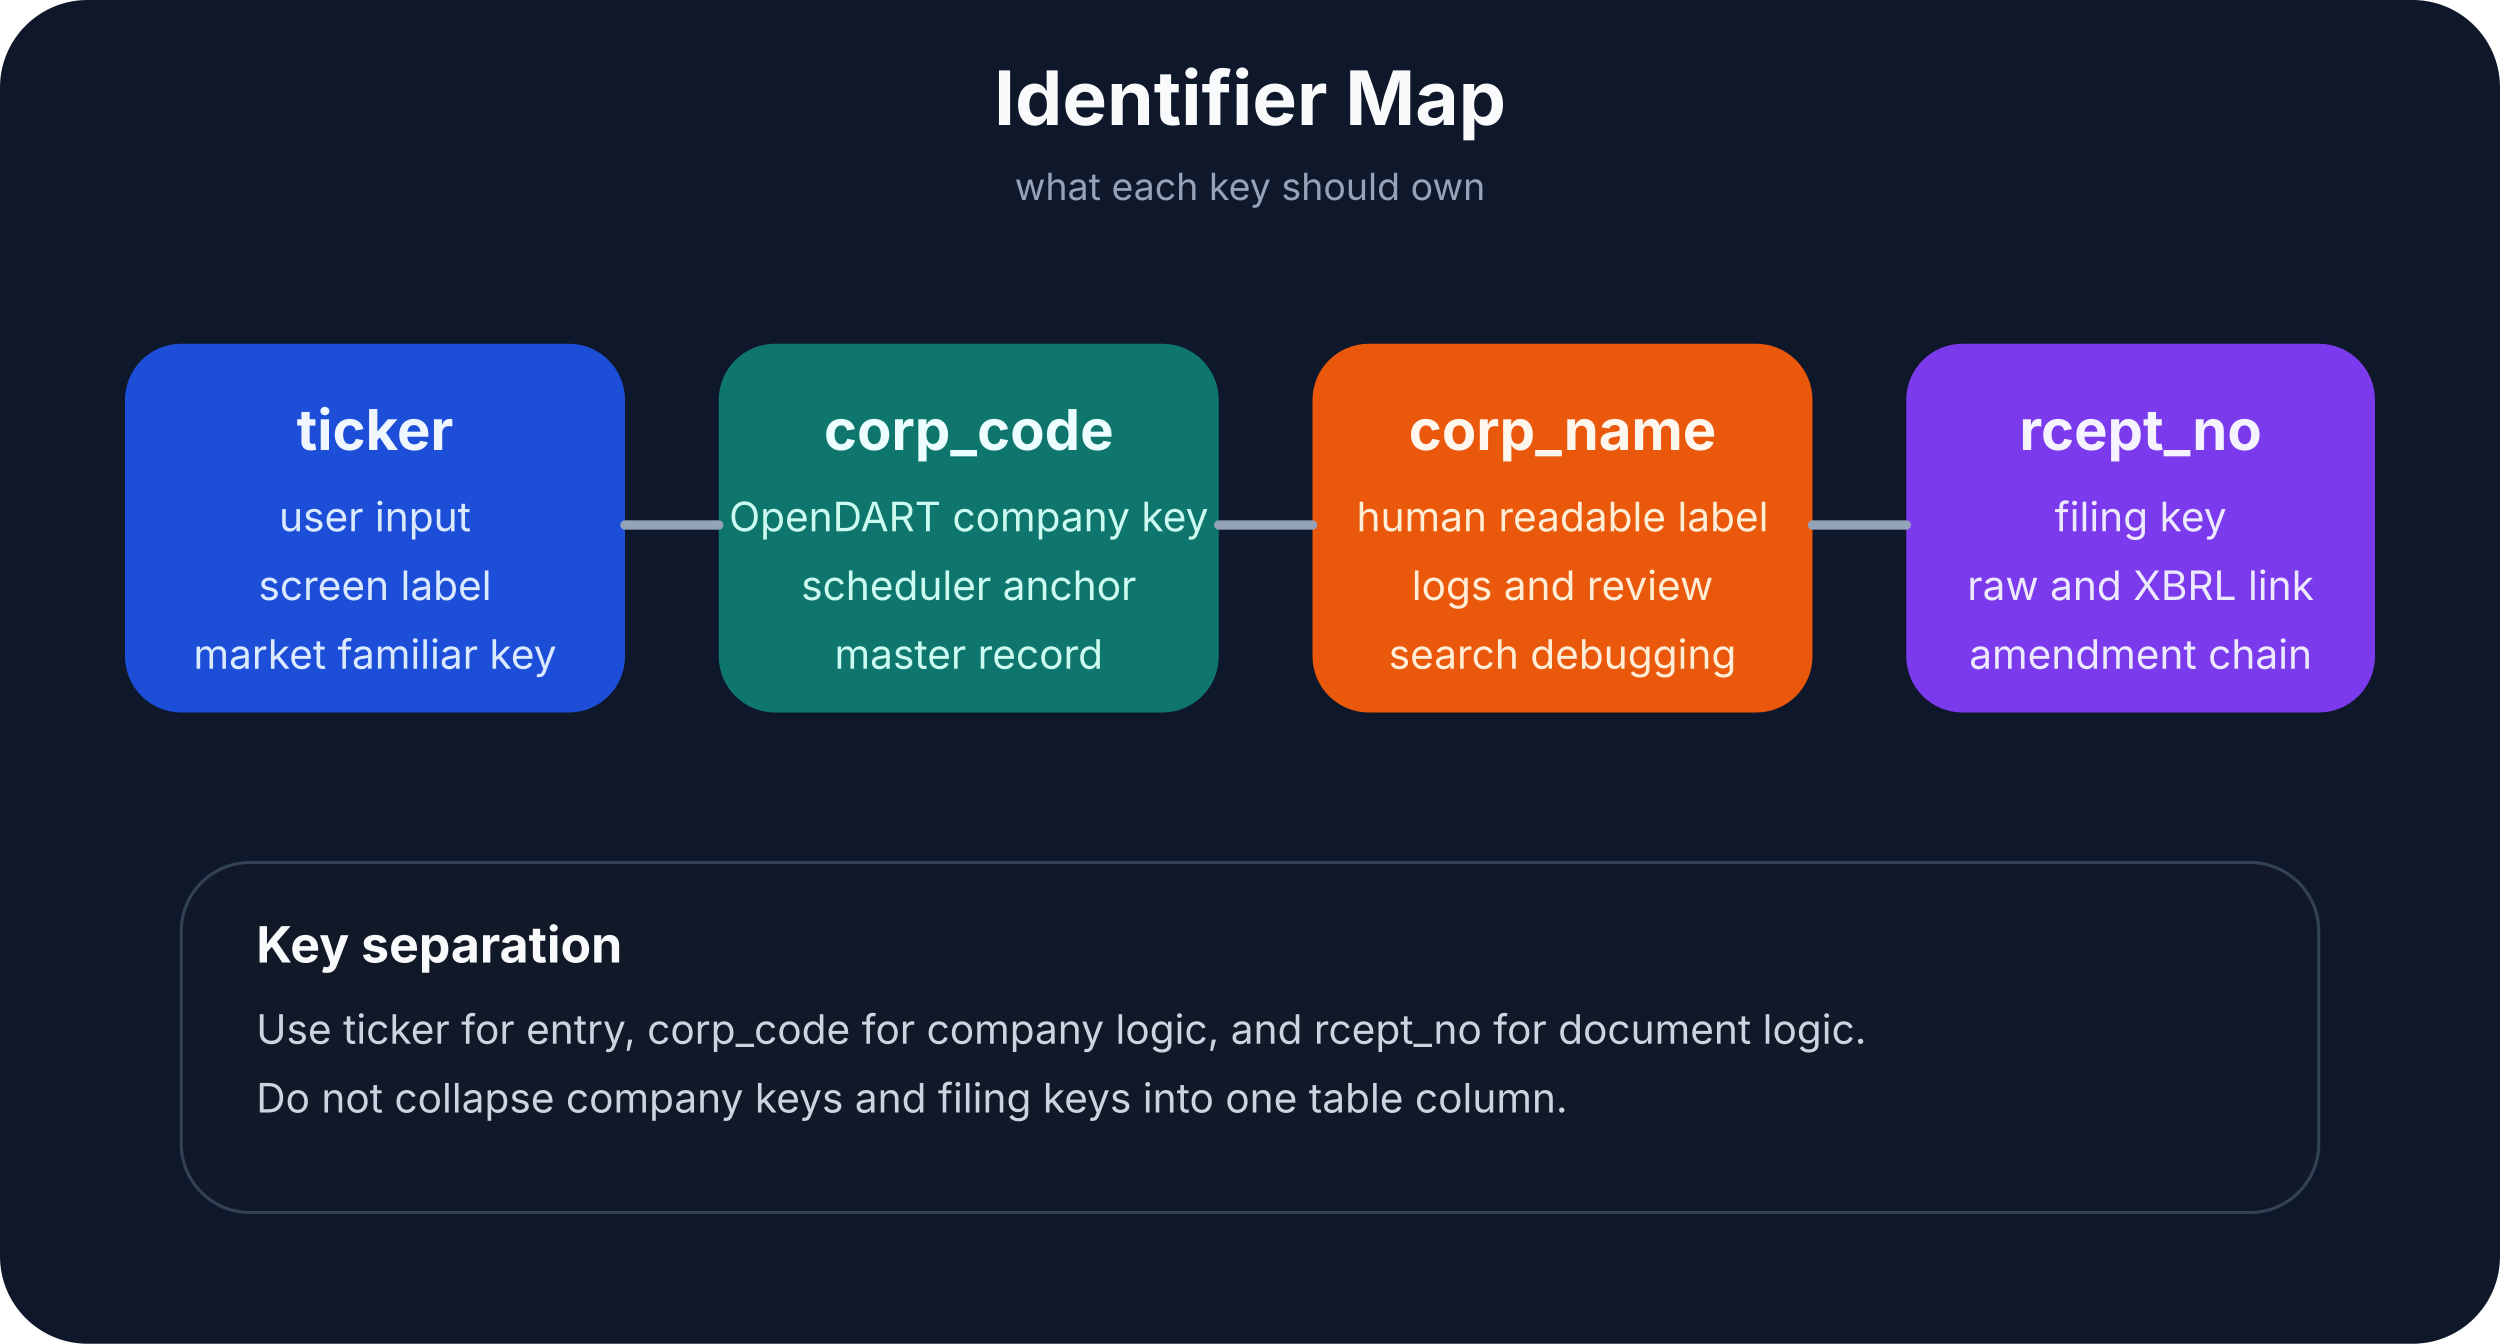
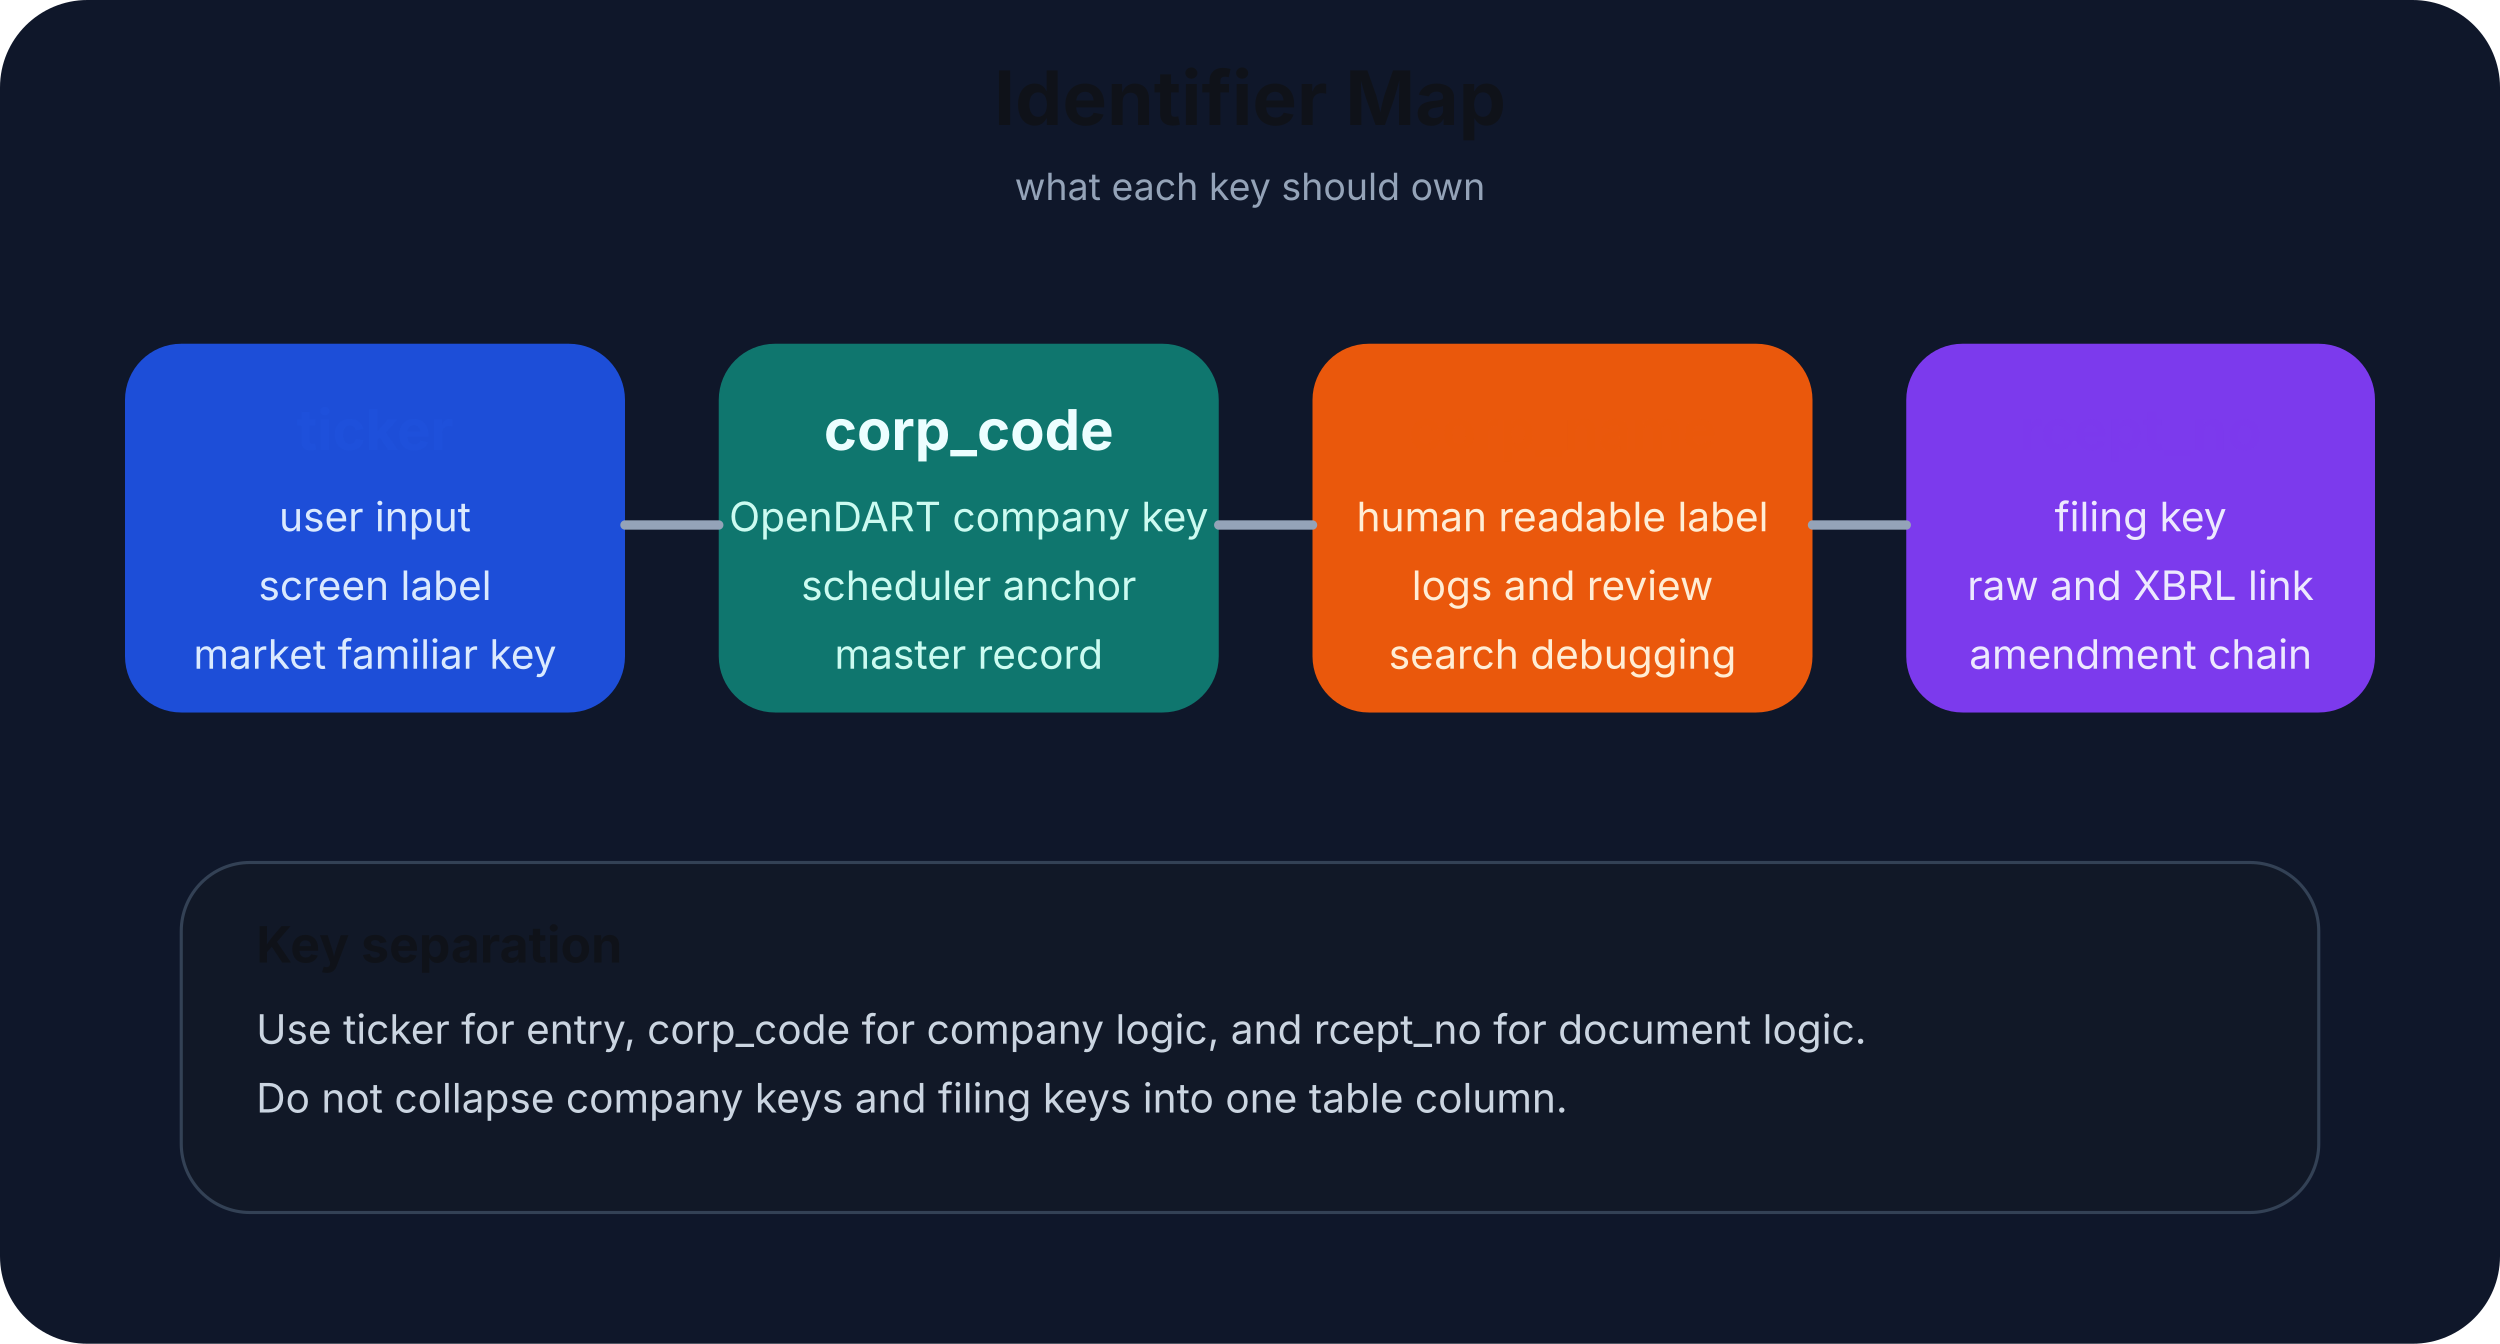
<svg xmlns="http://www.w3.org/2000/svg" width="800" height="430" viewBox="0 0 800 430" fill="none">
  <rect width="800" height="430" rx="28" fill="#0f172a" />
-   <text x="400" y="40" text-anchor="middle" fill="#f8fafc" font-family="Inter, system-ui, sans-serif" font-size="24" font-weight="700">Identifier Map</text>
+   <text x="400" y="40" text-anchor="middle" fill="#0f1219" font-family="Inter, system-ui, sans-serif" font-size="24" font-weight="700">Identifier Map</text>
  <text x="400" y="64" text-anchor="middle" fill="#94a3b8" font-family="Inter, system-ui, sans-serif" font-size="12">what each key should own</text>
  <rect x="40" y="110" width="160" height="118" rx="18" fill="#1d4ed8" />
-   <text x="120" y="144" text-anchor="middle" fill="#eff6ff" font-family="Inter, system-ui, sans-serif" font-size="18" font-weight="700">ticker</text>
+   <text x="120" y="144" text-anchor="middle" fill="rgba(37,99,235,0.15)" font-family="Inter, system-ui, sans-serif" font-size="18" font-weight="700">ticker</text>
  <text x="120" y="170" text-anchor="middle" fill="#dbeafe" font-family="Inter, system-ui, sans-serif" font-size="13">user input</text>
  <text x="120" y="192" text-anchor="middle" fill="#dbeafe" font-family="Inter, system-ui, sans-serif" font-size="13">screen label</text>
  <text x="120" y="214" text-anchor="middle" fill="#dbeafe" font-family="Inter, system-ui, sans-serif" font-size="13">market familiar key</text>
  <rect x="230" y="110" width="160" height="118" rx="18" fill="#0f766e" />
  <text x="310" y="144" text-anchor="middle" fill="#ecfeff" font-family="Inter, system-ui, sans-serif" font-size="18" font-weight="700">corp_code</text>
  <text x="310" y="170" text-anchor="middle" fill="#ccfbf1" font-family="Inter, system-ui, sans-serif" font-size="13">OpenDART company key</text>
  <text x="310" y="192" text-anchor="middle" fill="#ccfbf1" font-family="Inter, system-ui, sans-serif" font-size="13">scheduler anchor</text>
  <text x="310" y="214" text-anchor="middle" fill="#ccfbf1" font-family="Inter, system-ui, sans-serif" font-size="13">master record</text>
  <rect x="420" y="110" width="160" height="118" rx="18" fill="#ea580c" />
-   <text x="500" y="144" text-anchor="middle" fill="#fff7ed" font-family="Inter, system-ui, sans-serif" font-size="18" font-weight="700">corp_name</text>
+   <text x="500" y="144" text-anchor="middle" fill="rgba(234,88,12,0.15)" font-family="Inter, system-ui, sans-serif" font-size="18" font-weight="700">corp_name</text>
  <text x="500" y="170" text-anchor="middle" fill="#ffedd5" font-family="Inter, system-ui, sans-serif" font-size="13">human readable label</text>
  <text x="500" y="192" text-anchor="middle" fill="#ffedd5" font-family="Inter, system-ui, sans-serif" font-size="13">logs and review</text>
  <text x="500" y="214" text-anchor="middle" fill="#ffedd5" font-family="Inter, system-ui, sans-serif" font-size="13">search debugging</text>
  <rect x="610" y="110" width="150" height="118" rx="18" fill="#7c3aed" />
-   <text x="685" y="144" text-anchor="middle" fill="#f5f3ff" font-family="Inter, system-ui, sans-serif" font-size="18" font-weight="700">rcept_no</text>
+   <text x="685" y="144" text-anchor="middle" fill="rgba(124,58,237,0.15)" font-family="Inter, system-ui, sans-serif" font-size="18" font-weight="700">rcept_no</text>
  <text x="685" y="170" text-anchor="middle" fill="#ede9fe" font-family="Inter, system-ui, sans-serif" font-size="13">filing key</text>
  <text x="685" y="192" text-anchor="middle" fill="#ede9fe" font-family="Inter, system-ui, sans-serif" font-size="13">raw and XBRL link</text>
  <text x="685" y="214" text-anchor="middle" fill="#ede9fe" font-family="Inter, system-ui, sans-serif" font-size="13">amendment chain</text>
  <g stroke="#94a3b8" stroke-width="3" stroke-linecap="round">
    <path d="M200 168H230" />
    <path d="M390 168H420" />
    <path d="M580 168H610" />
  </g>
  <rect x="58" y="276" width="684" height="112" rx="22" fill="#111827" stroke="#334155" />
-   <text x="82" y="308" fill="#f8fafc" font-family="Inter, system-ui, sans-serif" font-size="16" font-weight="700">Key separation</text>
+   <text x="82" y="308" fill="#0f1219" font-family="Inter, system-ui, sans-serif" font-size="16" font-weight="700">Key separation</text>
  <text x="82" y="334" fill="#cbd5e1" font-family="Inter, system-ui, sans-serif" font-size="13">Use ticker for entry, corp_code for company logic, and rcept_no for document logic.</text>
  <text x="82" y="356" fill="#cbd5e1" font-family="Inter, system-ui, sans-serif" font-size="13">Do not collapse company keys and filing keys into one table column.</text>
</svg>
